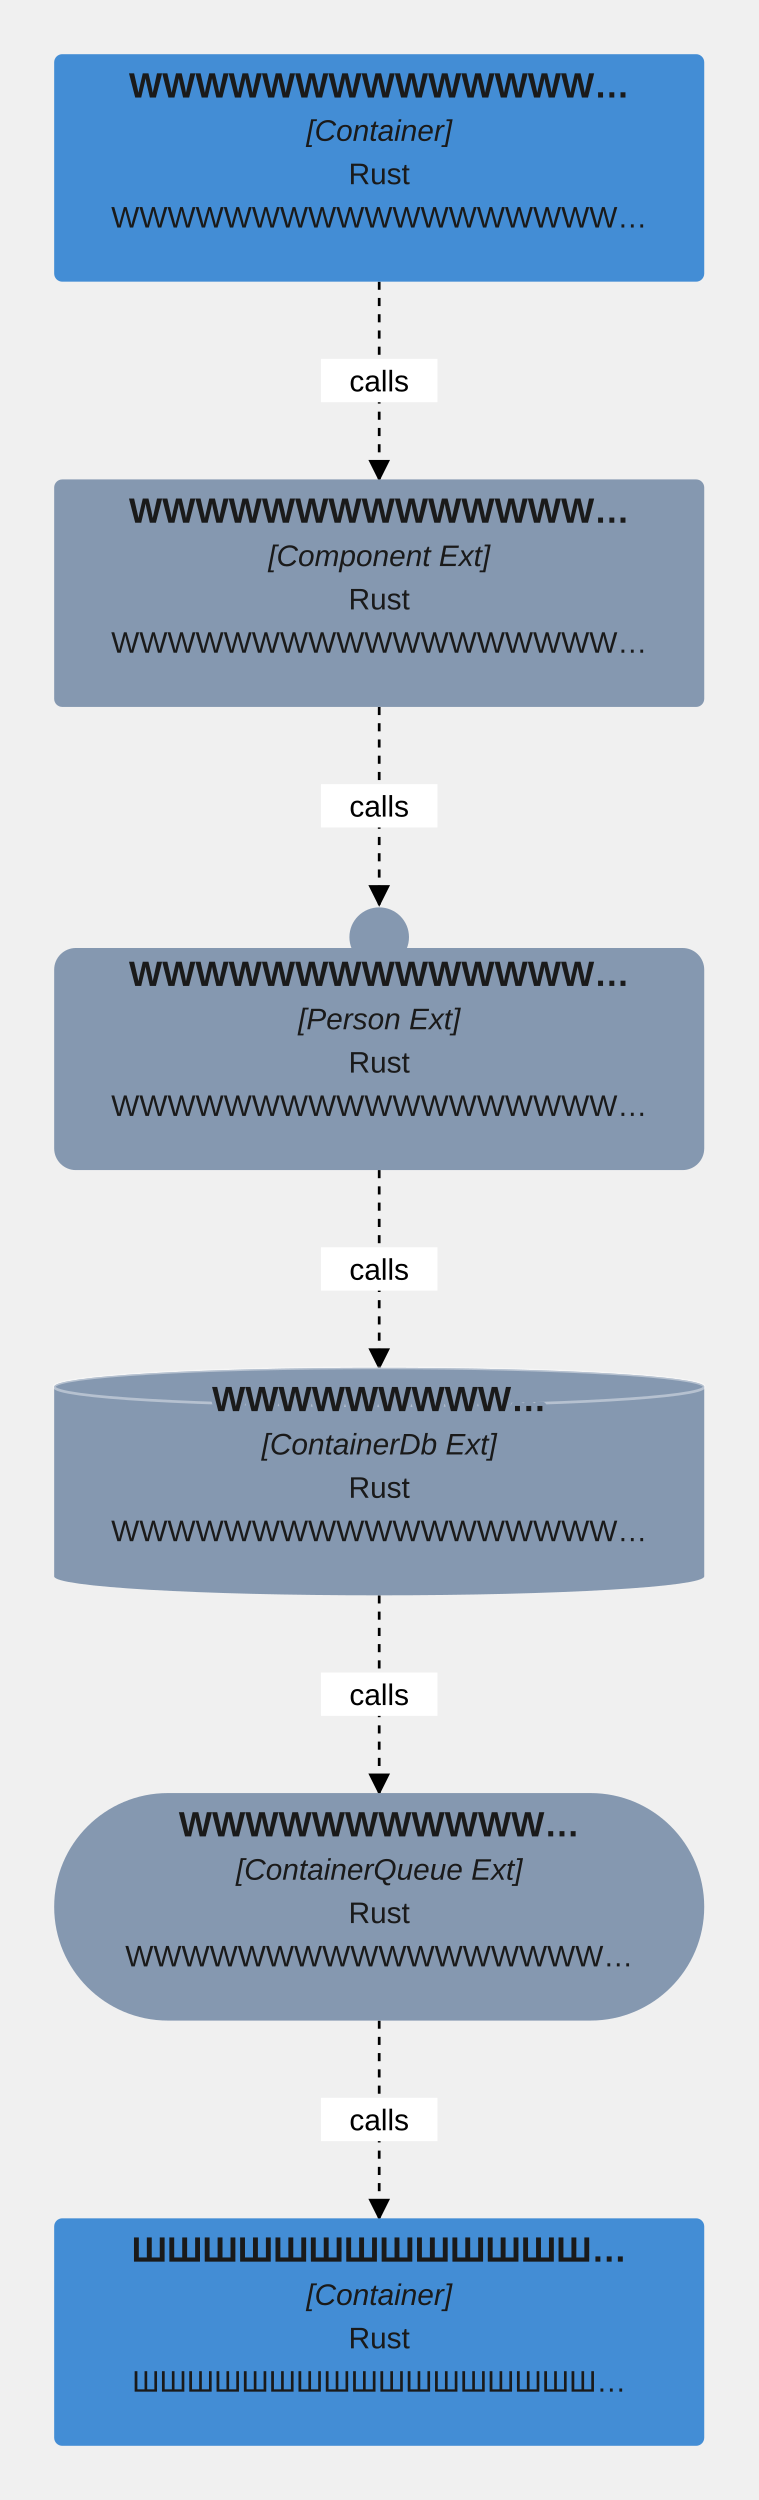
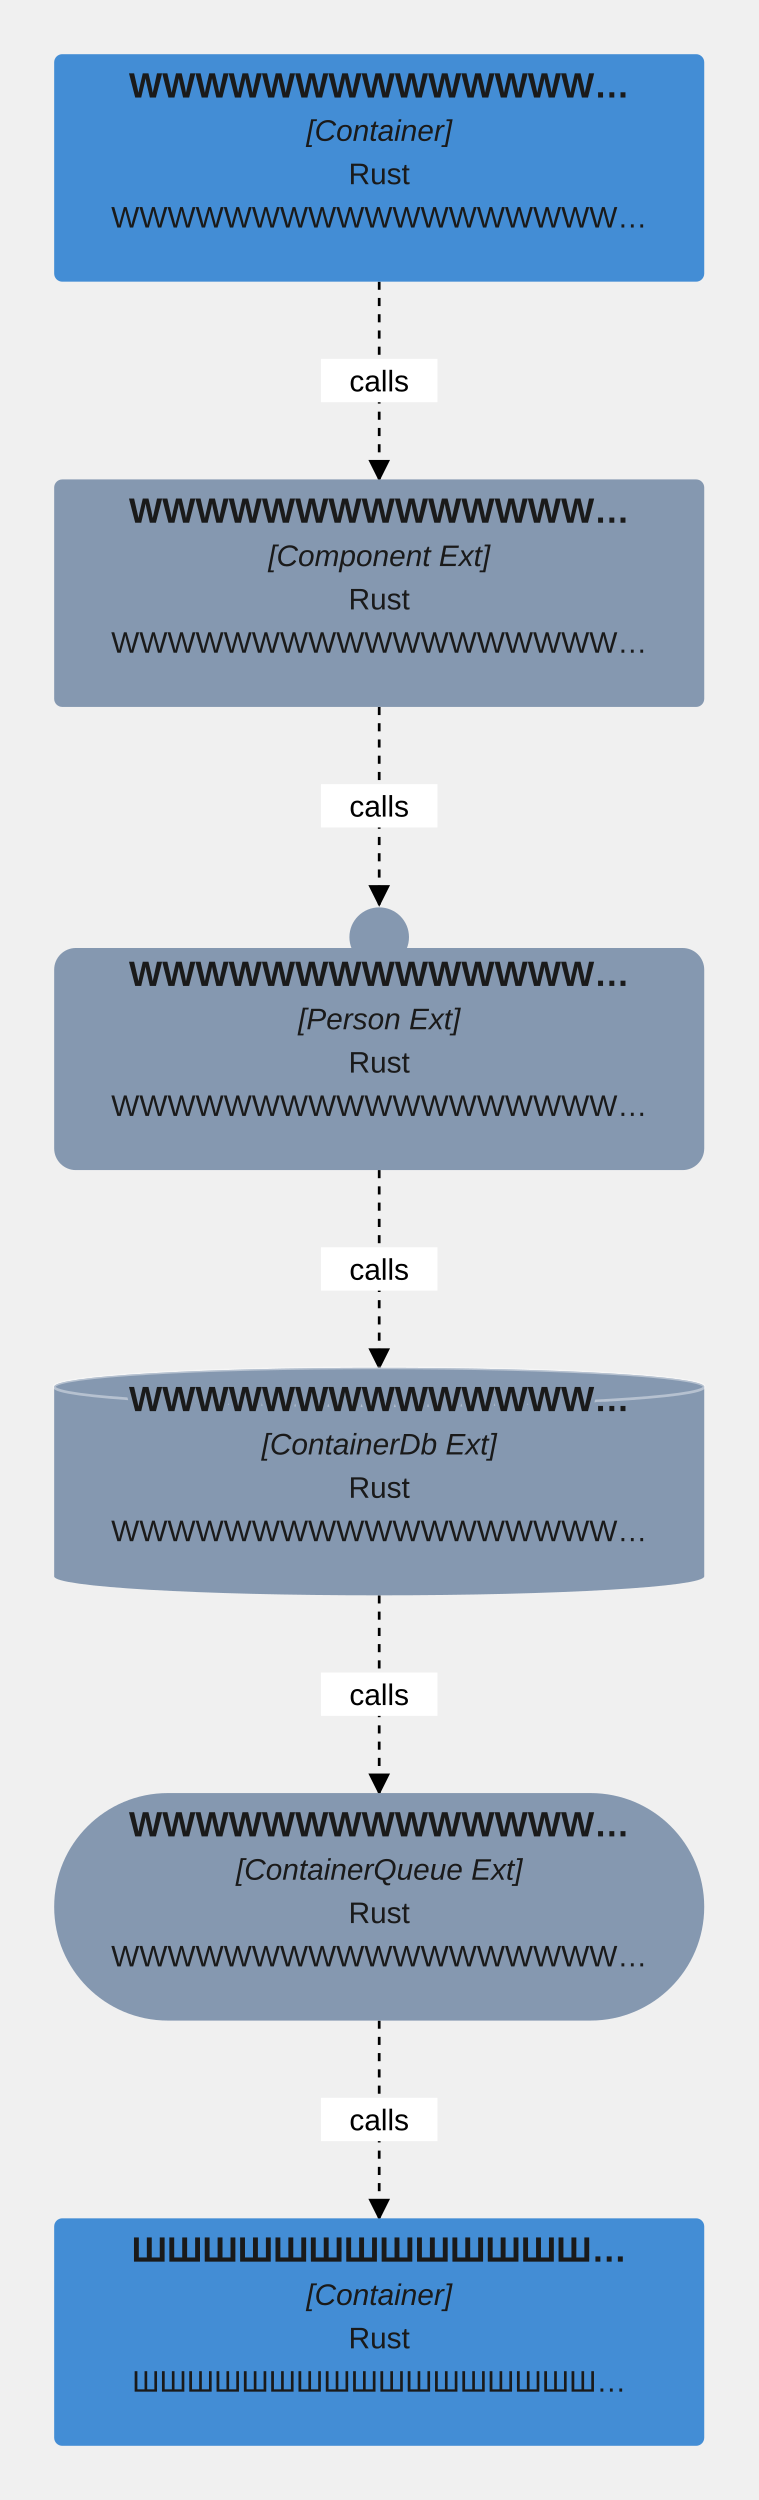
<svg xmlns="http://www.w3.org/2000/svg" viewBox="0 0 280 923" width="280" height="923" style="font-family:Arial, Helvetica, sans-serif;font-size:13px">
  <defs>
    <marker id="mmd-c4-arrow" viewBox="0 0 10 10" refX="9" refY="5" markerWidth="8" markerHeight="8" orient="auto-start-reverse">
      <path d="M 0 0 L 10 5 L 0 10 z" fill="currentColor" />
    </marker>
  </defs>
  <path d="M 140.0 104.0 C 140.0 116.5 140.0 116.5 140.0 129.0 C 140.0 140.5 140.0 140.5 140.0 152.0 C 140.0 164.5 140.0 164.5 140.0 177.0" fill="none" stroke="currentColor" stroke-dasharray="3 3" marker-end="url(#mmd-c4-arrow)" />
  <rect x="118.5" y="132.5" width="43.0" height="16" fill="var(--surface, #fff)" />
  <text x="140.0" y="144.5" text-anchor="middle" font-size="11" fill="currentColor">calls</text>
  <path d="M 140.0 261.0 C 140.0 273.5 140.0 273.5 140.0 286.0 C 140.0 297.5 140.0 297.5 140.0 309.0 C 140.0 321.5 140.0 321.5 140.0 334.0" fill="none" stroke="currentColor" stroke-dasharray="3 3" marker-end="url(#mmd-c4-arrow)" />
  <rect x="118.5" y="289.5" width="43.0" height="16" fill="var(--surface, #fff)" />
  <text x="140.0" y="301.5" text-anchor="middle" font-size="11" fill="currentColor">calls</text>
  <path d="M 140.0 432.0 C 140.0 444.5 140.0 444.5 140.0 457.0 C 140.0 468.5 140.0 468.5 140.0 480.0 C 140.0 492.5 140.0 492.5 140.0 505.0" fill="none" stroke="currentColor" stroke-dasharray="3 3" marker-end="url(#mmd-c4-arrow)" />
  <rect x="118.5" y="460.5" width="43.0" height="16" fill="var(--surface, #fff)" />
  <text x="140.0" y="472.5" text-anchor="middle" font-size="11" fill="currentColor">calls</text>
  <path d="M 140.0 589.0 C 140.0 601.5 140.0 601.5 140.0 614.0 C 140.0 625.5 140.0 625.5 140.0 637.0 C 140.0 649.5 140.0 649.5 140.0 662.0" fill="none" stroke="currentColor" stroke-dasharray="3 3" marker-end="url(#mmd-c4-arrow)" />
  <rect x="118.5" y="617.5" width="43.0" height="16" fill="var(--surface, #fff)" />
  <text x="140.0" y="629.5" text-anchor="middle" font-size="11" fill="currentColor">calls</text>
  <path d="M 140.0 746.0 C 140.0 758.5 140.0 758.5 140.0 771.0 C 140.0 782.5 140.0 782.5 140.0 794.0 C 140.0 806.5 140.0 806.5 140.0 819.0" fill="none" stroke="currentColor" stroke-dasharray="3 3" marker-end="url(#mmd-c4-arrow)" />
  <rect x="118.5" y="774.5" width="43.0" height="16" fill="var(--surface, #fff)" />
  <text x="140.0" y="786.5" text-anchor="middle" font-size="11" fill="currentColor">calls</text>
  <rect x="20.0" y="20.0" width="240.0" height="84.0" fill="#438dd5" rx="3" />
-   <svg x="34.000" y="21.700" width="212.000" height="22.750" viewBox="34.000 21.700 212.000 22.750" overflow="hidden" style="overflow:hidden;max-width:none;width:212.000px;height:22.750px">
-     <text x="140.0" y="36.0" text-anchor="middle" font-size="13" font-weight="700" font-style="normal" fill="var(--mermaid-data-text, #1a1a1a)">WWWWWWWWWWWWWW…</text>
-   </svg>
-   <svg x="34.000" y="39.900" width="212.000" height="19.250" viewBox="34.000 39.900 212.000 19.250" overflow="hidden" style="overflow:hidden;max-width:none;width:212.000px;height:19.250px">
-     <text x="140.0" y="52.0" text-anchor="middle" font-size="11" font-weight="400" font-style="italic" fill="var(--mermaid-data-text, #1a1a1a)">[Container]</text>
-   </svg>
-   <svg x="34.000" y="55.900" width="212.000" height="19.250" viewBox="34.000 55.900 212.000 19.250" overflow="hidden" style="overflow:hidden;max-width:none;width:212.000px;height:19.250px">
-     <text x="140.0" y="68.0" text-anchor="middle" font-size="11" font-weight="400" font-style="normal" fill="var(--mermaid-data-text, #1a1a1a)">Rust</text>
-   </svg>
-   <svg x="34.000" y="71.900" width="212.000" height="19.250" viewBox="34.000 71.900 212.000 19.250" overflow="hidden" style="overflow:hidden;max-width:none;width:212.000px;height:19.250px">
-     <text x="140.0" y="84.0" text-anchor="middle" font-size="11" font-weight="400" font-style="normal" fill="var(--mermaid-data-text, #1a1a1a)">WWWWWWWWWWWWWWWWWW…</text>
-   </svg>
+   <text x="140.0" y="36.0" text-anchor="middle" font-size="13" font-weight="700" font-style="normal" fill="var(--mermaid-data-text, #1a1a1a)" stroke="#438dd5" stroke-width="3" stroke-linejoin="round" paint-order="stroke">WWWWWWWWWWWWWW…</text>
+   <text x="140.0" y="52.0" text-anchor="middle" font-size="11" font-weight="400" font-style="italic" fill="var(--mermaid-data-text, #1a1a1a)" stroke="#438dd5" stroke-width="3" stroke-linejoin="round" paint-order="stroke">[Container]</text>
+   <text x="140.0" y="68.0" text-anchor="middle" font-size="11" font-weight="400" font-style="normal" fill="var(--mermaid-data-text, #1a1a1a)" stroke="#438dd5" stroke-width="3" stroke-linejoin="round" paint-order="stroke">Rust</text>
+   <text x="140.0" y="84.0" text-anchor="middle" font-size="11" font-weight="400" font-style="normal" fill="var(--mermaid-data-text, #1a1a1a)" stroke="#438dd5" stroke-width="3" stroke-linejoin="round" paint-order="stroke">WWWWWWWWWWWWWWWWWW…</text>
  <rect x="20.0" y="177.0" width="240.0" height="84.0" fill="#8598b0" rx="3" />
-   <svg x="34.000" y="178.700" width="212.000" height="22.750" viewBox="34.000 178.700 212.000 22.750" overflow="hidden" style="overflow:hidden;max-width:none;width:212.000px;height:22.750px">
-     <text x="140.0" y="193.0" text-anchor="middle" font-size="13" font-weight="700" font-style="normal" fill="var(--mermaid-data-text, #1a1a1a)">WWWWWWWWWWWWWW…</text>
-   </svg>
-   <svg x="34.000" y="196.900" width="212.000" height="19.250" viewBox="34.000 196.900 212.000 19.250" overflow="hidden" style="overflow:hidden;max-width:none;width:212.000px;height:19.250px">
-     <text x="140.0" y="209.0" text-anchor="middle" font-size="11" font-weight="400" font-style="italic" fill="var(--mermaid-data-text, #1a1a1a)">[Component Ext]</text>
-   </svg>
-   <svg x="34.000" y="212.900" width="212.000" height="19.250" viewBox="34.000 212.900 212.000 19.250" overflow="hidden" style="overflow:hidden;max-width:none;width:212.000px;height:19.250px">
-     <text x="140.0" y="225.0" text-anchor="middle" font-size="11" font-weight="400" font-style="normal" fill="var(--mermaid-data-text, #1a1a1a)">Rust</text>
-   </svg>
-   <svg x="34.000" y="228.900" width="212.000" height="19.250" viewBox="34.000 228.900 212.000 19.250" overflow="hidden" style="overflow:hidden;max-width:none;width:212.000px;height:19.250px">
-     <text x="140.0" y="241.0" text-anchor="middle" font-size="11" font-weight="400" font-style="normal" fill="var(--mermaid-data-text, #1a1a1a)">WWWWWWWWWWWWWWWWWW…</text>
-   </svg>
+   <text x="140.0" y="193.0" text-anchor="middle" font-size="13" font-weight="700" font-style="normal" fill="var(--mermaid-data-text, #1a1a1a)" stroke="#8598b0" stroke-width="3" stroke-linejoin="round" paint-order="stroke">WWWWWWWWWWWWWW…</text>
+   <text x="140.0" y="209.0" text-anchor="middle" font-size="11" font-weight="400" font-style="italic" fill="var(--mermaid-data-text, #1a1a1a)" stroke="#8598b0" stroke-width="3" stroke-linejoin="round" paint-order="stroke">[Component Ext]</text>
+   <text x="140.0" y="225.0" text-anchor="middle" font-size="11" font-weight="400" font-style="normal" fill="var(--mermaid-data-text, #1a1a1a)" stroke="#8598b0" stroke-width="3" stroke-linejoin="round" paint-order="stroke">Rust</text>
+   <text x="140.0" y="241.0" text-anchor="middle" font-size="11" font-weight="400" font-style="normal" fill="var(--mermaid-data-text, #1a1a1a)" stroke="#8598b0" stroke-width="3" stroke-linejoin="round" paint-order="stroke">WWWWWWWWWWWWWWWWWW…</text>
  <circle cx="140.0" cy="346.0" r="11" fill="#8598b0" />
  <rect x="20.0" y="350.0" width="240.0" height="82.0" fill="#8598b0" rx="8" />
-   <svg x="34.000" y="350.000" width="212.000" height="22.450" viewBox="34.000 350.000 212.000 22.450" overflow="hidden" style="overflow:hidden;max-width:none;width:212.000px;height:22.450px">
-     <text x="140.0" y="364.0" text-anchor="middle" font-size="13" font-weight="700" font-style="normal" fill="var(--mermaid-data-text, #1a1a1a)">WWWWWWWWWWWWWW…</text>
-   </svg>
-   <svg x="34.000" y="367.900" width="212.000" height="19.250" viewBox="34.000 367.900 212.000 19.250" overflow="hidden" style="overflow:hidden;max-width:none;width:212.000px;height:19.250px">
-     <text x="140.0" y="380.0" text-anchor="middle" font-size="11" font-weight="400" font-style="italic" fill="var(--mermaid-data-text, #1a1a1a)">[Person Ext]</text>
-   </svg>
-   <svg x="34.000" y="383.900" width="212.000" height="19.250" viewBox="34.000 383.900 212.000 19.250" overflow="hidden" style="overflow:hidden;max-width:none;width:212.000px;height:19.250px">
-     <text x="140.0" y="396.0" text-anchor="middle" font-size="11" font-weight="400" font-style="normal" fill="var(--mermaid-data-text, #1a1a1a)">Rust</text>
-   </svg>
-   <svg x="34.000" y="399.900" width="212.000" height="19.250" viewBox="34.000 399.900 212.000 19.250" overflow="hidden" style="overflow:hidden;max-width:none;width:212.000px;height:19.250px">
-     <text x="140.0" y="412.0" text-anchor="middle" font-size="11" font-weight="400" font-style="normal" fill="var(--mermaid-data-text, #1a1a1a)">WWWWWWWWWWWWWWWWWW…</text>
-   </svg>
+   <text x="140.0" y="364.0" text-anchor="middle" font-size="13" font-weight="700" font-style="normal" fill="var(--mermaid-data-text, #1a1a1a)" stroke="#8598b0" stroke-width="3" stroke-linejoin="round" paint-order="stroke">WWWWWWWWWWWWWW…</text>
+   <text x="140.0" y="380.0" text-anchor="middle" font-size="11" font-weight="400" font-style="italic" fill="var(--mermaid-data-text, #1a1a1a)" stroke="#8598b0" stroke-width="3" stroke-linejoin="round" paint-order="stroke">[Person Ext]</text>
+   <text x="140.0" y="396.0" text-anchor="middle" font-size="11" font-weight="400" font-style="normal" fill="var(--mermaid-data-text, #1a1a1a)" stroke="#8598b0" stroke-width="3" stroke-linejoin="round" paint-order="stroke">Rust</text>
+   <text x="140.0" y="412.0" text-anchor="middle" font-size="11" font-weight="400" font-style="normal" fill="var(--mermaid-data-text, #1a1a1a)" stroke="#8598b0" stroke-width="3" stroke-linejoin="round" paint-order="stroke">WWWWWWWWWWWWWWWWWW…</text>
  <path d="M 20.0 512.0 L 20.0 582.0 A 120.0 7 0 0 0 260.0 582.0 L 260.0 512.0 A 120.0 7 0 0 0 20.0 512.0 Z" fill="#8598b0" />
  <ellipse cx="140.0" cy="512.0" rx="120.0" ry="7" fill="#8598b0" stroke="#fff" stroke-opacity="0.4" />
-   <svg x="65.610" y="506.700" width="148.780" height="22.750" viewBox="65.610 506.700 148.780 22.750" overflow="hidden" style="overflow:hidden;max-width:none;width:148.780px;height:22.750px">
-     <text x="140.0" y="521.0" text-anchor="middle" font-size="13" font-weight="700" font-style="normal" fill="var(--mermaid-data-text, #1a1a1a)" stroke="#8598b0" stroke-width="3" stroke-linejoin="round" paint-order="stroke">WWWWWWWWW…</text>
-   </svg>
-   <svg x="34.000" y="524.900" width="212.000" height="19.250" viewBox="34.000 524.900 212.000 19.250" overflow="hidden" style="overflow:hidden;max-width:none;width:212.000px;height:19.250px">
-     <text x="140.0" y="537.0" text-anchor="middle" font-size="11" font-weight="400" font-style="italic" fill="var(--mermaid-data-text, #1a1a1a)">[ContainerDb Ext]</text>
-   </svg>
-   <svg x="34.000" y="540.900" width="212.000" height="19.250" viewBox="34.000 540.900 212.000 19.250" overflow="hidden" style="overflow:hidden;max-width:none;width:212.000px;height:19.250px">
-     <text x="140.0" y="553.0" text-anchor="middle" font-size="11" font-weight="400" font-style="normal" fill="var(--mermaid-data-text, #1a1a1a)">Rust</text>
-   </svg>
-   <svg x="34.000" y="556.900" width="212.000" height="19.250" viewBox="34.000 556.900 212.000 19.250" overflow="hidden" style="overflow:hidden;max-width:none;width:212.000px;height:19.250px">
-     <text x="140.0" y="569.0" text-anchor="middle" font-size="11" font-weight="400" font-style="normal" fill="var(--mermaid-data-text, #1a1a1a)">WWWWWWWWWWWWWWWWWW…</text>
-   </svg>
+   <text x="140.0" y="521.0" text-anchor="middle" font-size="13" font-weight="700" font-style="normal" fill="var(--mermaid-data-text, #1a1a1a)" stroke="#8598b0" stroke-width="3" stroke-linejoin="round" paint-order="stroke">WWWWWWWWWWWWWW…</text>
+   <text x="140.0" y="537.0" text-anchor="middle" font-size="11" font-weight="400" font-style="italic" fill="var(--mermaid-data-text, #1a1a1a)" stroke="#8598b0" stroke-width="3" stroke-linejoin="round" paint-order="stroke">[ContainerDb Ext]</text>
+   <text x="140.0" y="553.0" text-anchor="middle" font-size="11" font-weight="400" font-style="normal" fill="var(--mermaid-data-text, #1a1a1a)" stroke="#8598b0" stroke-width="3" stroke-linejoin="round" paint-order="stroke">Rust</text>
+   <text x="140.0" y="569.0" text-anchor="middle" font-size="11" font-weight="400" font-style="normal" fill="var(--mermaid-data-text, #1a1a1a)" stroke="#8598b0" stroke-width="3" stroke-linejoin="round" paint-order="stroke">WWWWWWWWWWWWWWWWWW…</text>
  <rect x="20.0" y="662.0" width="240.0" height="84.0" fill="#8598b0" rx="42.0" />
-   <svg x="54.172" y="663.700" width="171.657" height="22.750" viewBox="54.172 663.700 171.657 22.750" overflow="hidden" style="overflow:hidden;max-width:none;width:171.657px;height:22.750px">
-     <text x="140.0" y="678.0" text-anchor="middle" font-size="13" font-weight="700" font-style="normal" fill="var(--mermaid-data-text, #1a1a1a)">WWWWWWWWWWW…</text>
-   </svg>
-   <svg x="34.000" y="681.900" width="212.000" height="19.250" viewBox="34.000 681.900 212.000 19.250" overflow="hidden" style="overflow:hidden;max-width:none;width:212.000px;height:19.250px">
-     <text x="140.0" y="694.0" text-anchor="middle" font-size="11" font-weight="400" font-style="italic" fill="var(--mermaid-data-text, #1a1a1a)">[ContainerQueue Ext]</text>
-   </svg>
-   <svg x="34.000" y="697.900" width="212.000" height="19.250" viewBox="34.000 697.900 212.000 19.250" overflow="hidden" style="overflow:hidden;max-width:none;width:212.000px;height:19.250px">
-     <text x="140.0" y="710.0" text-anchor="middle" font-size="11" font-weight="400" font-style="normal" fill="var(--mermaid-data-text, #1a1a1a)">Rust</text>
-   </svg>
-   <svg x="35.763" y="713.900" width="208.474" height="19.250" viewBox="35.763 713.900 208.474 19.250" overflow="hidden" style="overflow:hidden;max-width:none;width:208.474px;height:19.250px">
-     <text x="140.0" y="726.0" text-anchor="middle" font-size="11" font-weight="400" font-style="normal" fill="var(--mermaid-data-text, #1a1a1a)">WWWWWWWWWWWWWWWWW…</text>
-   </svg>
+   <text x="140.0" y="678.0" text-anchor="middle" font-size="13" font-weight="700" font-style="normal" fill="var(--mermaid-data-text, #1a1a1a)" stroke="#8598b0" stroke-width="3" stroke-linejoin="round" paint-order="stroke">WWWWWWWWWWWWWW…</text>
+   <text x="140.0" y="694.0" text-anchor="middle" font-size="11" font-weight="400" font-style="italic" fill="var(--mermaid-data-text, #1a1a1a)" stroke="#8598b0" stroke-width="3" stroke-linejoin="round" paint-order="stroke">[ContainerQueue Ext]</text>
+   <text x="140.0" y="710.0" text-anchor="middle" font-size="11" font-weight="400" font-style="normal" fill="var(--mermaid-data-text, #1a1a1a)" stroke="#8598b0" stroke-width="3" stroke-linejoin="round" paint-order="stroke">Rust</text>
+   <text x="140.0" y="726.0" text-anchor="middle" font-size="11" font-weight="400" font-style="normal" fill="var(--mermaid-data-text, #1a1a1a)" stroke="#8598b0" stroke-width="3" stroke-linejoin="round" paint-order="stroke">WWWWWWWWWWWWWWWWWW…</text>
  <rect x="20.0" y="819.0" width="240.0" height="84.0" fill="#438dd5" rx="3" />
-   <svg x="34.000" y="820.700" width="212.000" height="22.750" viewBox="34.000 820.700 212.000 22.750" overflow="hidden" style="overflow:hidden;max-width:none;width:212.000px;height:22.750px">
-     <text x="140.0" y="835.0" text-anchor="middle" font-size="13" font-weight="700" font-style="normal" fill="var(--mermaid-data-text, #1a1a1a)">ШШШШШШШШШШШШШ…</text>
-   </svg>
-   <svg x="34.000" y="838.900" width="212.000" height="19.250" viewBox="34.000 838.900 212.000 19.250" overflow="hidden" style="overflow:hidden;max-width:none;width:212.000px;height:19.250px">
-     <text x="140.0" y="851.0" text-anchor="middle" font-size="11" font-weight="400" font-style="italic" fill="var(--mermaid-data-text, #1a1a1a)">[Container]</text>
-   </svg>
-   <svg x="34.000" y="854.900" width="212.000" height="19.250" viewBox="34.000 854.900 212.000 19.250" overflow="hidden" style="overflow:hidden;max-width:none;width:212.000px;height:19.250px">
-     <text x="140.0" y="867.0" text-anchor="middle" font-size="11" font-weight="400" font-style="normal" fill="var(--mermaid-data-text, #1a1a1a)">Rust</text>
-   </svg>
-   <svg x="34.000" y="870.900" width="212.000" height="19.250" viewBox="34.000 870.900 212.000 19.250" overflow="hidden" style="overflow:hidden;max-width:none;width:212.000px;height:19.250px">
-     <text x="140.0" y="883.0" text-anchor="middle" font-size="11" font-weight="400" font-style="normal" fill="var(--mermaid-data-text, #1a1a1a)">ШШШШШШШШШШШШШШШШШ…</text>
-   </svg>
+   <text x="140.0" y="835.0" text-anchor="middle" font-size="13" font-weight="700" font-style="normal" fill="var(--mermaid-data-text, #1a1a1a)" stroke="#438dd5" stroke-width="3" stroke-linejoin="round" paint-order="stroke">ШШШШШШШШШШШШШ…</text>
+   <text x="140.0" y="851.0" text-anchor="middle" font-size="11" font-weight="400" font-style="italic" fill="var(--mermaid-data-text, #1a1a1a)" stroke="#438dd5" stroke-width="3" stroke-linejoin="round" paint-order="stroke">[Container]</text>
+   <text x="140.0" y="867.0" text-anchor="middle" font-size="11" font-weight="400" font-style="normal" fill="var(--mermaid-data-text, #1a1a1a)" stroke="#438dd5" stroke-width="3" stroke-linejoin="round" paint-order="stroke">Rust</text>
+   <text x="140.0" y="883.0" text-anchor="middle" font-size="11" font-weight="400" font-style="normal" fill="var(--mermaid-data-text, #1a1a1a)" stroke="#438dd5" stroke-width="3" stroke-linejoin="round" paint-order="stroke">ШШШШШШШШШШШШШШШШШ…</text>
</svg>
